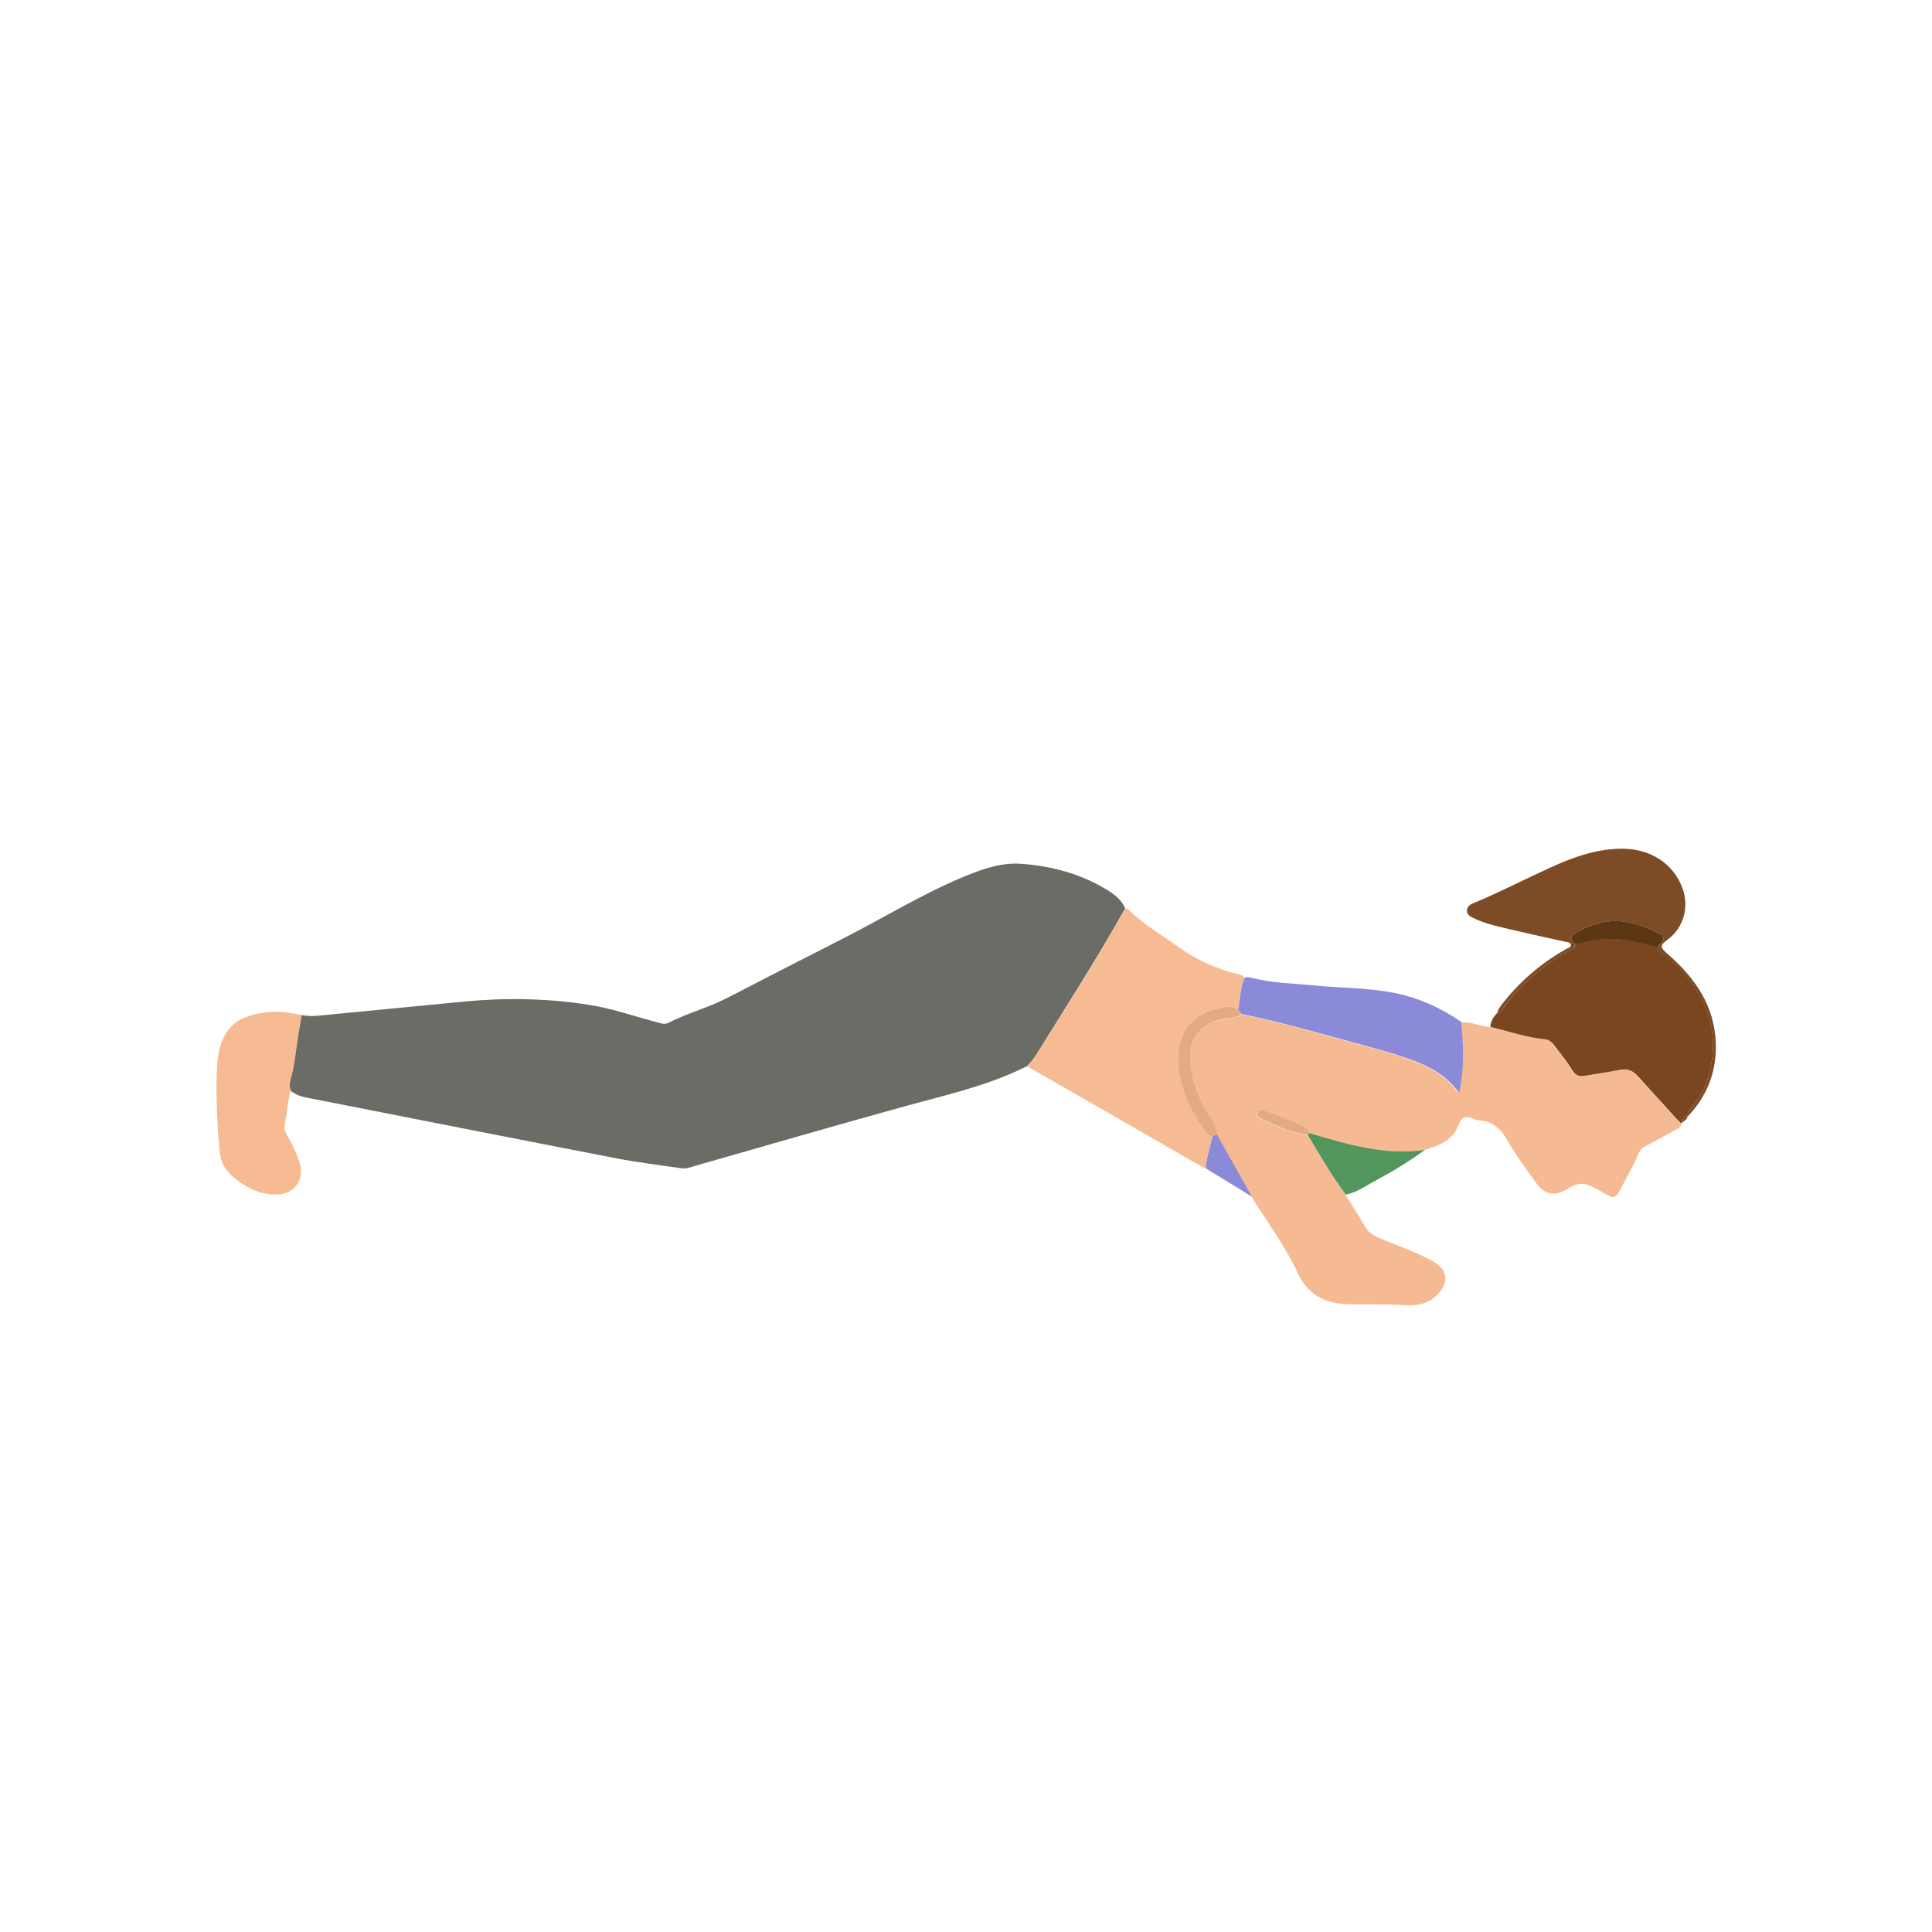
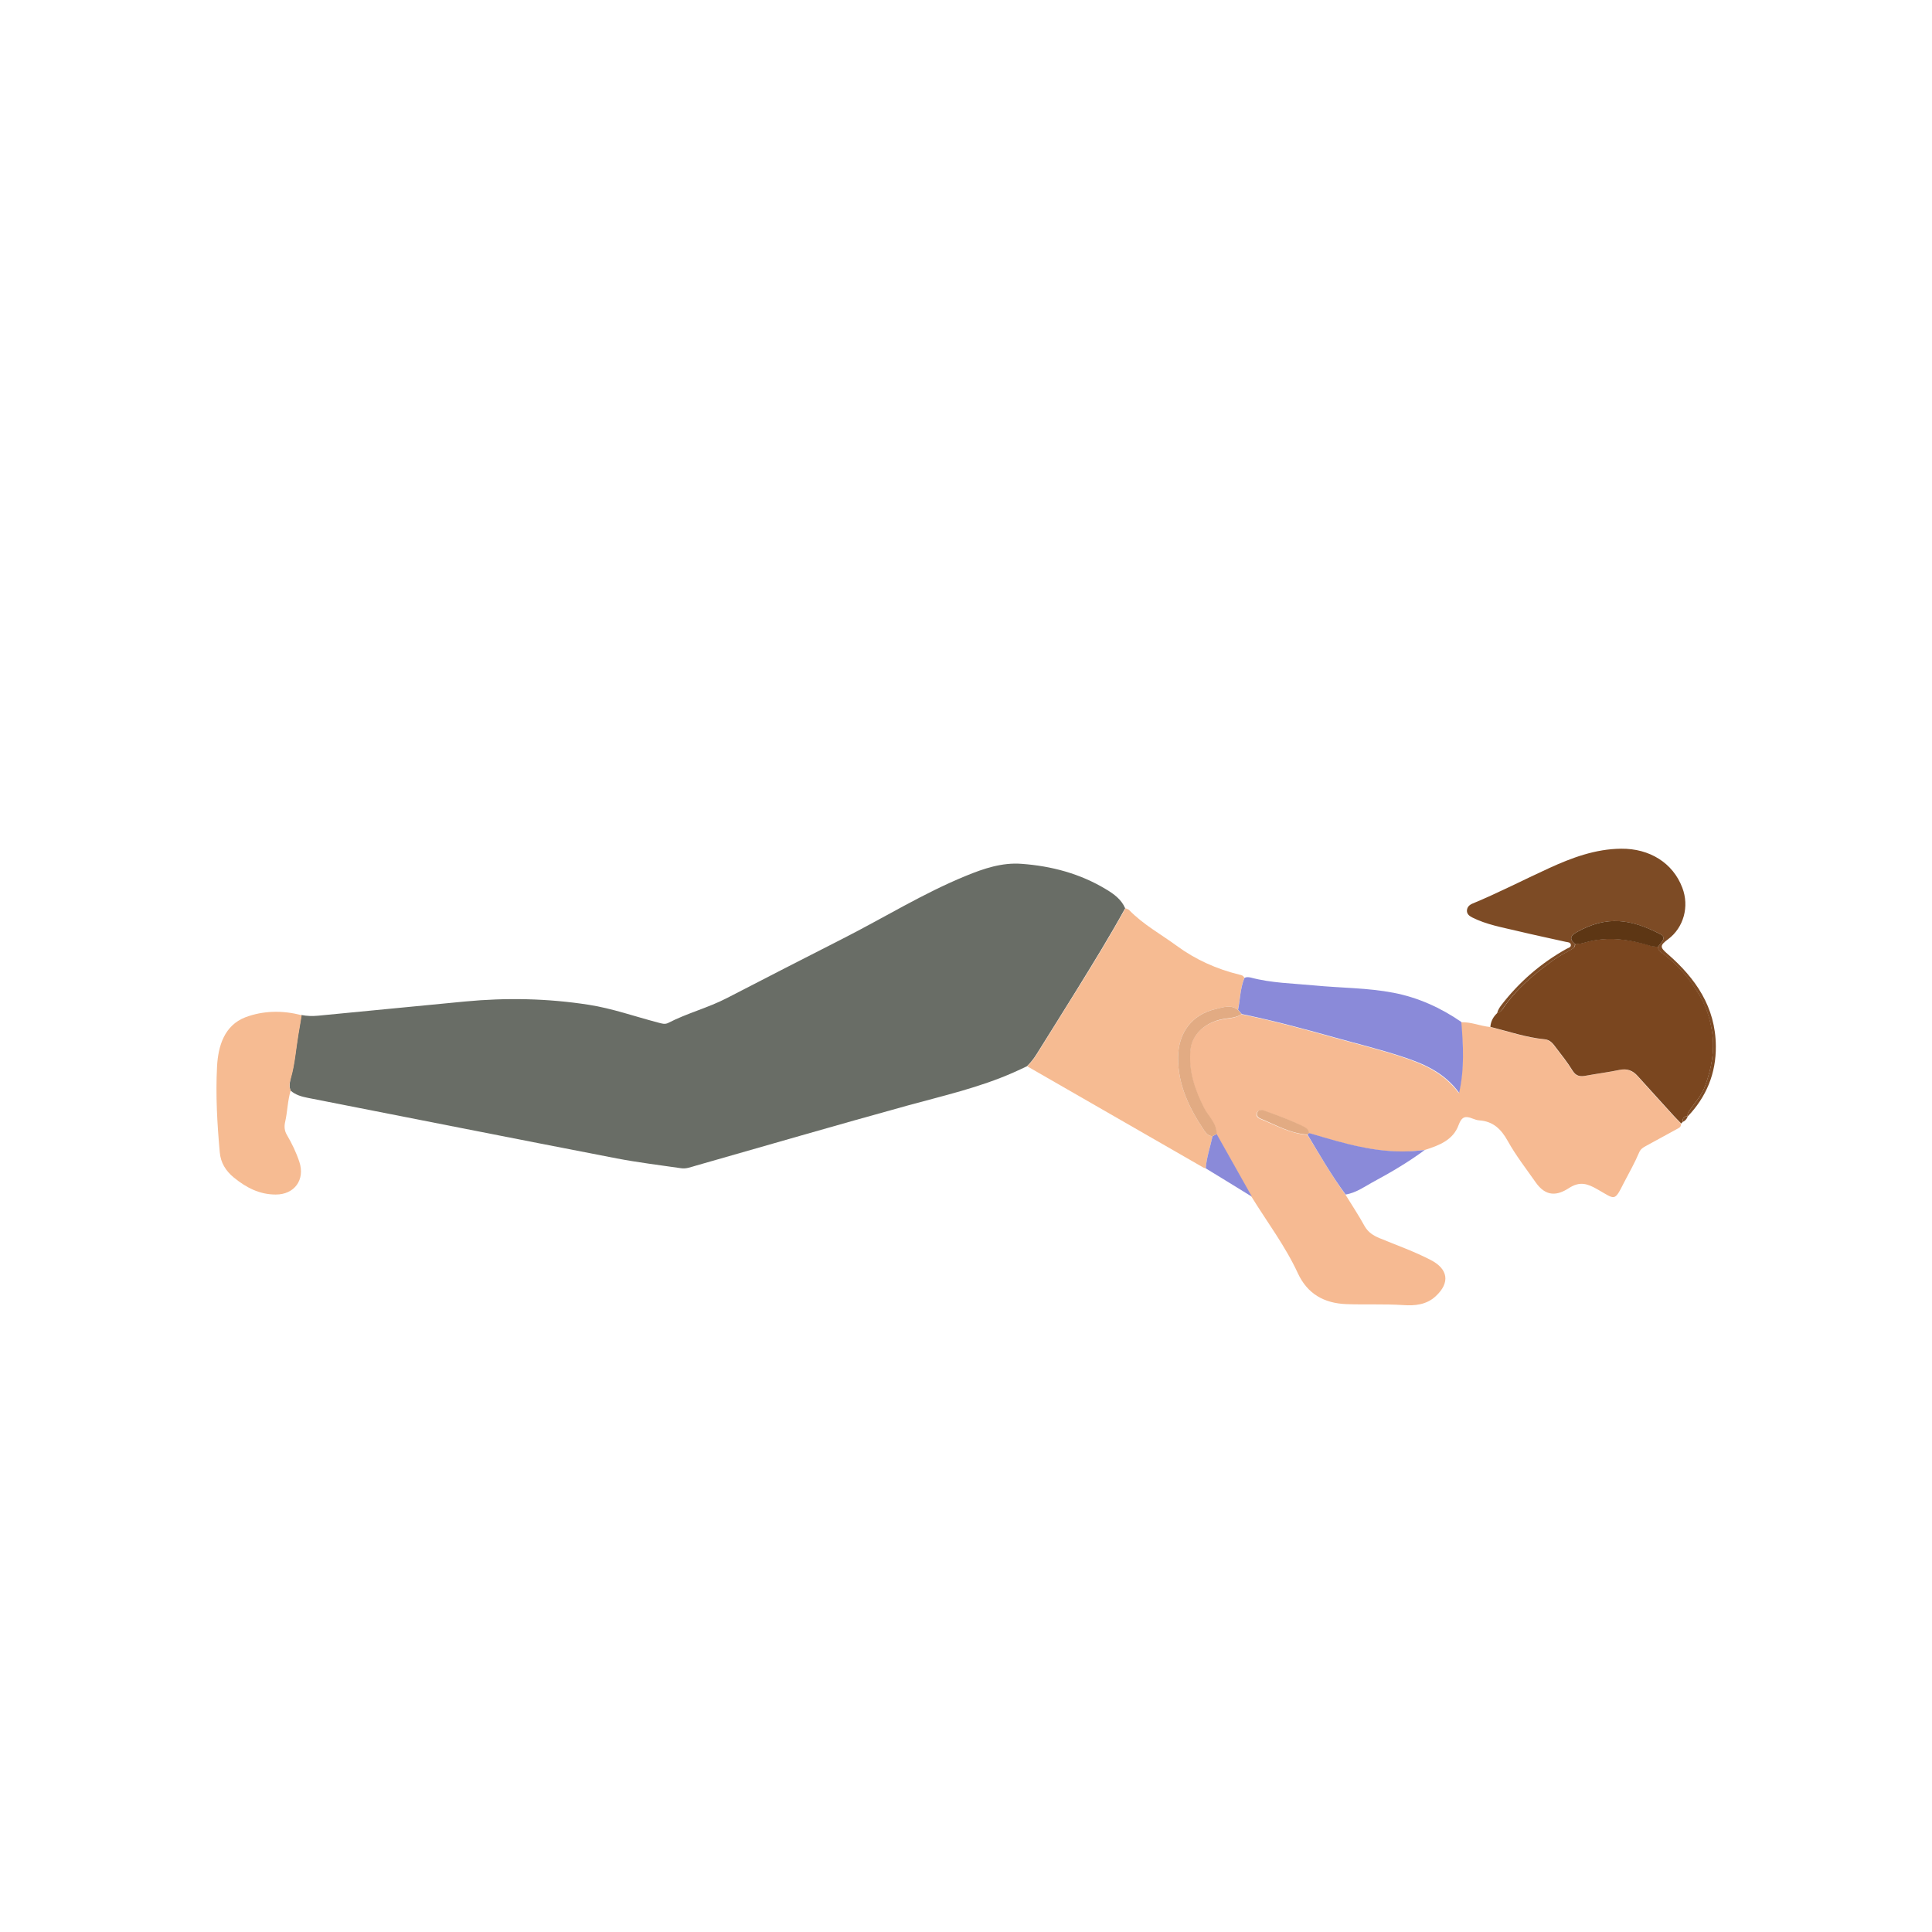
<svg xmlns="http://www.w3.org/2000/svg" width="500" height="500" viewBox="0 0 500 500" fill="none">
  <path d="M75.222 282.262C76.527 283.391 78.079 283.814 79.702 284.132C106.337 289.353 132.972 294.645 159.608 299.795C165.111 300.854 170.72 301.524 176.259 302.335C177.6 302.547 178.834 302.018 180.104 301.665C198.378 296.444 216.617 291.152 234.892 286.107C244.134 283.567 253.519 281.451 262.338 277.535C263.502 277.041 264.631 276.476 265.76 275.947C266.713 275.03 267.524 274.007 268.23 272.878C271.652 267.375 275.144 261.871 278.531 256.368C282.87 249.347 287.209 242.292 291.196 235.06C290.208 232.766 288.268 231.355 286.257 230.156C279.554 226.099 272.145 224.123 264.384 223.559C259.304 223.171 254.542 224.794 249.991 226.663C238.949 231.179 228.788 237.494 218.17 242.891C208.151 248.007 198.096 253.122 188.112 258.308C183.209 260.848 177.846 262.189 172.943 264.729C172.061 265.187 171.179 264.87 170.262 264.623C164.3 263.071 158.479 260.989 152.376 260.037C141.721 258.379 131.032 258.167 120.307 259.19C107.643 260.389 95.013 261.659 82.348 262.859C80.902 263 79.42 262.965 78.009 262.683C77.727 264.376 77.444 266.069 77.162 267.727C76.527 271.502 76.28 275.312 75.222 278.981C74.975 280.181 74.763 281.168 75.222 282.262Z" fill="#696D66" />
  <path d="M368.737 297.608C372.406 296.444 376.075 295.068 377.486 291.152C378.298 288.929 379.285 288.753 381.12 289.494C381.684 289.705 382.249 289.917 382.849 289.952C386.447 290.199 388.528 292.246 390.222 295.315C392.303 299.054 394.949 302.441 397.418 305.969C400.1 309.814 403.028 309.426 406.026 307.486C408.849 305.651 410.824 306.322 413.364 307.768C418.092 310.449 417.739 311.084 420.314 306.004C421.655 303.429 423.101 300.889 424.23 298.208C424.583 297.396 425.183 297.008 425.888 296.62C428.569 295.174 431.215 293.692 433.896 292.246C434.461 291.928 435.166 291.681 435.025 290.799C434.39 290.129 433.755 289.494 433.12 288.824C429.98 285.402 426.841 281.98 423.771 278.522C422.466 277.041 420.984 276.511 419.009 276.935C416.151 277.534 413.258 277.887 410.401 278.416C408.919 278.699 407.826 278.593 406.908 277.111C405.638 275.03 404.086 273.089 402.604 271.149C401.864 270.161 401.158 269.138 399.676 268.997C394.843 268.538 390.292 266.951 385.636 265.787C383.095 265.54 380.697 264.446 378.086 264.552C378.615 270.585 378.968 276.582 377.521 282.897C373.676 277.676 368.42 275.382 362.846 273.548C356.989 271.608 351.027 270.161 345.101 268.503C337.198 266.281 329.296 264.129 321.253 262.506C319.771 263.564 318.007 263.494 316.349 263.811C311.727 264.658 308.376 267.833 308.023 271.89C307.529 277.217 309.152 282.015 311.516 286.707C312.645 288.965 314.867 290.729 314.797 293.551C317.831 298.948 320.9 304.381 323.934 309.779C327.955 316.305 332.612 322.444 335.858 329.464C338.363 334.897 342.702 337.296 348.487 337.508C353.391 337.684 358.26 337.437 363.163 337.755C366.127 337.966 369.196 337.684 371.559 335.461C375.37 331.934 374.735 328.406 370.325 326.113C366.056 323.89 361.47 322.267 357.025 320.433C355.402 319.763 354.061 318.916 353.144 317.293C351.627 314.506 349.863 311.896 348.205 309.179C344.607 304.205 341.538 298.913 338.363 293.692C333.917 293.41 330.107 291.152 326.121 289.564C325.521 289.317 324.921 288.753 325.274 287.977C325.662 287.13 326.403 287.271 327.144 287.518C330.566 288.682 333.953 289.952 337.198 291.575C337.939 291.928 338.609 292.351 338.645 293.269C338.962 293.339 339.28 293.445 339.597 293.516C347.747 295.985 355.896 298.349 364.539 297.996C365.985 297.925 367.361 297.714 368.737 297.608Z" fill="#F6BA92" />
  <path d="M291.266 235.06C287.28 242.292 282.976 249.347 278.601 256.368C275.179 261.871 271.722 267.375 268.3 272.878C267.594 274.007 266.783 275.03 265.83 275.947C281 284.661 296.135 293.375 311.304 302.088C311.516 302.23 311.798 302.265 312.045 302.371C312.257 299.513 313.209 296.832 313.809 294.045C312.856 294.01 312.221 293.481 311.728 292.704C307.847 286.919 304.813 280.851 304.884 273.619C304.954 267.233 308.482 262.506 314.656 261.13C316.525 260.707 318.536 259.896 320.371 261.342C320.97 258.59 320.97 255.733 322.029 253.087C321.782 252.417 321.217 252.346 320.618 252.205C314.797 250.758 309.434 248.36 304.566 244.796C300.438 241.762 295.888 239.293 292.254 235.553C292.078 235.307 291.619 235.236 291.266 235.06Z" fill="#F6BB92" />
  <path d="M385.706 265.752C390.363 266.916 394.949 268.503 399.747 268.962C401.229 269.103 401.934 270.126 402.675 271.114C404.157 273.054 405.709 274.995 406.979 277.076C407.896 278.558 408.99 278.664 410.472 278.381C413.329 277.852 416.222 277.499 419.08 276.9C421.055 276.476 422.537 277.006 423.842 278.487C426.947 281.945 430.087 285.367 433.191 288.789C433.791 289.459 434.461 290.094 435.096 290.764C435.202 290.623 435.343 290.517 435.449 290.376C435.484 289.494 435.661 288.789 436.789 288.93L436.754 288.965C436.613 288.083 437.177 287.483 437.636 286.848C438.977 284.978 440.529 283.179 441.305 280.992C442.893 276.582 443.81 272.102 443.14 267.304C442.61 263.6 441.481 260.178 439.576 257.144C437.107 253.122 434.073 249.418 430.122 246.631C429.593 246.243 429.099 245.784 429.099 245.008C428.57 244.938 428.04 244.973 427.547 244.832C421.902 243.103 416.187 242.221 410.366 243.844C409.484 244.091 408.602 244.373 407.65 244.197C407.72 244.973 407.297 245.361 406.662 245.714C405.074 246.596 403.451 247.442 401.97 248.501C397.031 252.064 392.374 255.98 388.917 261.095C388.599 261.554 388.176 262.048 387.541 262.118C386.447 263.141 385.812 264.305 385.706 265.752Z" fill="#7A461F" />
  <path d="M387.47 262.188C388.14 262.118 388.529 261.624 388.846 261.165C392.303 256.05 396.96 252.134 401.899 248.571C403.381 247.512 405.004 246.666 406.591 245.784C407.226 245.431 407.649 245.043 407.579 244.267C406.027 242.997 406.485 242.115 408.073 241.233C415.905 236.823 422.184 237.917 429.698 241.762C430.827 242.362 430.616 243.032 430.051 243.808C429.734 244.232 429.381 244.62 429.063 245.043C429.063 245.784 429.557 246.278 430.086 246.666C434.038 249.453 437.036 253.157 439.541 257.179C441.411 260.213 442.575 263.635 443.104 267.339C443.774 272.172 442.857 276.617 441.27 281.027C440.494 283.214 438.941 285.013 437.601 286.883C437.142 287.518 436.578 288.118 436.719 289C441.622 283.884 444.127 277.781 444.057 270.726C443.986 260.636 438.835 253.192 431.568 246.877C429.557 245.149 429.522 244.69 431.709 243.067C435.731 240.069 437.248 234.601 435.378 229.732C432.944 223.312 426.911 219.572 419.538 219.643C412.871 219.713 406.803 221.971 400.876 224.687C394.244 227.721 387.788 231.073 381.05 233.86C380.238 234.213 379.709 234.742 379.638 235.624C379.603 236.541 380.238 237.035 380.979 237.423C384.683 239.293 388.775 239.998 392.762 240.951C396.89 241.939 401.052 242.82 405.18 243.738C405.709 243.844 406.379 243.844 406.52 244.408C406.697 245.184 405.885 245.29 405.392 245.572C398.759 249.276 393.15 254.145 388.529 260.142C388.105 260.707 387.647 261.377 387.47 262.188Z" fill="#7D4B25" />
  <path d="M75.222 282.262C74.728 281.168 74.939 280.18 75.292 279.051C76.35 275.382 76.597 271.537 77.232 267.797C77.515 266.104 77.797 264.411 78.079 262.753C73.14 261.412 68.025 261.553 63.474 263.282C58.111 265.363 56.453 270.62 56.171 276.017C55.783 283.426 56.206 290.834 56.877 298.243C57.124 300.924 58.394 303.005 60.546 304.769C63.756 307.38 67.178 309.144 71.341 309.144C76.209 309.179 78.996 305.298 77.479 300.712C76.668 298.243 75.539 295.914 74.234 293.692C73.634 292.669 73.528 291.61 73.775 290.446C74.41 287.73 74.41 284.907 75.222 282.262Z" fill="#F6BB92" />
  <path d="M322.064 253.086C320.971 255.732 320.971 258.59 320.406 261.342C320.724 261.694 321.041 262.082 321.359 262.435C329.402 264.093 337.304 266.21 345.207 268.433C351.134 270.091 357.096 271.537 362.952 273.477C368.561 275.312 373.818 277.605 377.628 282.826C379.039 276.511 378.686 270.514 378.192 264.481C372.865 260.812 367.044 258.167 360.659 256.932C353.885 255.626 346.971 255.697 340.127 255.027C334.623 254.498 329.049 254.427 323.652 252.981C323.087 252.875 322.558 252.804 322.064 253.086Z" fill="#8A8AD9" />
-   <path d="M368.737 297.608C367.361 297.749 365.986 297.925 364.61 297.961C355.967 298.313 347.817 295.915 339.668 293.48C339.35 293.375 339.033 293.304 338.715 293.233C338.61 293.375 338.504 293.516 338.398 293.657C341.538 298.913 344.607 304.205 348.241 309.144C351.098 308.685 353.391 306.921 355.861 305.616C360.306 303.217 364.68 300.607 368.737 297.608Z" fill="#52965D" />
+   <path d="M368.737 297.608C367.361 297.749 365.986 297.925 364.61 297.961C355.967 298.313 347.817 295.915 339.668 293.48C339.35 293.375 339.033 293.304 338.715 293.233C338.61 293.375 338.504 293.516 338.398 293.657C341.538 298.913 344.607 304.205 348.241 309.144C351.098 308.685 353.391 306.921 355.861 305.616C360.306 303.217 364.68 300.607 368.737 297.608Z" fill="#8A8AD9" />
  <path d="M313.809 294.045C313.209 296.832 312.257 299.513 312.045 302.371C316.031 304.805 320.018 307.239 324.004 309.709C320.97 304.311 317.901 298.878 314.867 293.48C314.515 293.657 314.162 293.869 313.809 294.045Z" fill="#8A8AD9" />
  <path d="M436.789 288.929C435.66 288.753 435.484 289.494 435.448 290.376C436.119 290.094 436.542 289.6 436.789 288.929Z" fill="#7D4B25" />
  <path d="M313.809 294.044C314.162 293.868 314.515 293.656 314.867 293.48C314.938 290.658 312.715 288.894 311.586 286.636C309.223 281.944 307.6 277.146 308.094 271.819C308.447 267.797 311.798 264.622 316.42 263.74C318.078 263.423 319.842 263.493 321.323 262.435C321.006 262.082 320.688 261.694 320.371 261.341C318.536 259.895 316.49 260.706 314.656 261.13C308.482 262.541 304.954 267.233 304.884 273.618C304.813 280.85 307.847 286.918 311.728 292.704C312.257 293.48 312.856 294.009 313.809 294.044Z" fill="#E2AB83" />
  <path d="M338.433 293.621C338.539 293.48 338.645 293.339 338.751 293.198C338.68 292.245 338.01 291.857 337.305 291.505C334.059 289.917 330.672 288.647 327.25 287.448C326.509 287.201 325.733 287.06 325.38 287.906C325.028 288.682 325.627 289.247 326.227 289.494C330.178 291.117 333.953 293.374 338.433 293.621Z" fill="#E2AB83" />
  <path d="M429.063 245.043C429.381 244.62 429.769 244.232 430.051 243.808C430.615 242.997 430.827 242.327 429.698 241.762C422.184 237.881 415.94 236.823 408.073 241.233C406.52 242.115 406.026 242.962 407.579 244.267C408.531 244.408 409.413 244.161 410.295 243.914C416.151 242.256 421.831 243.138 427.476 244.902C428.005 245.008 428.569 244.972 429.063 245.043Z" fill="#5D3614" />
</svg>
